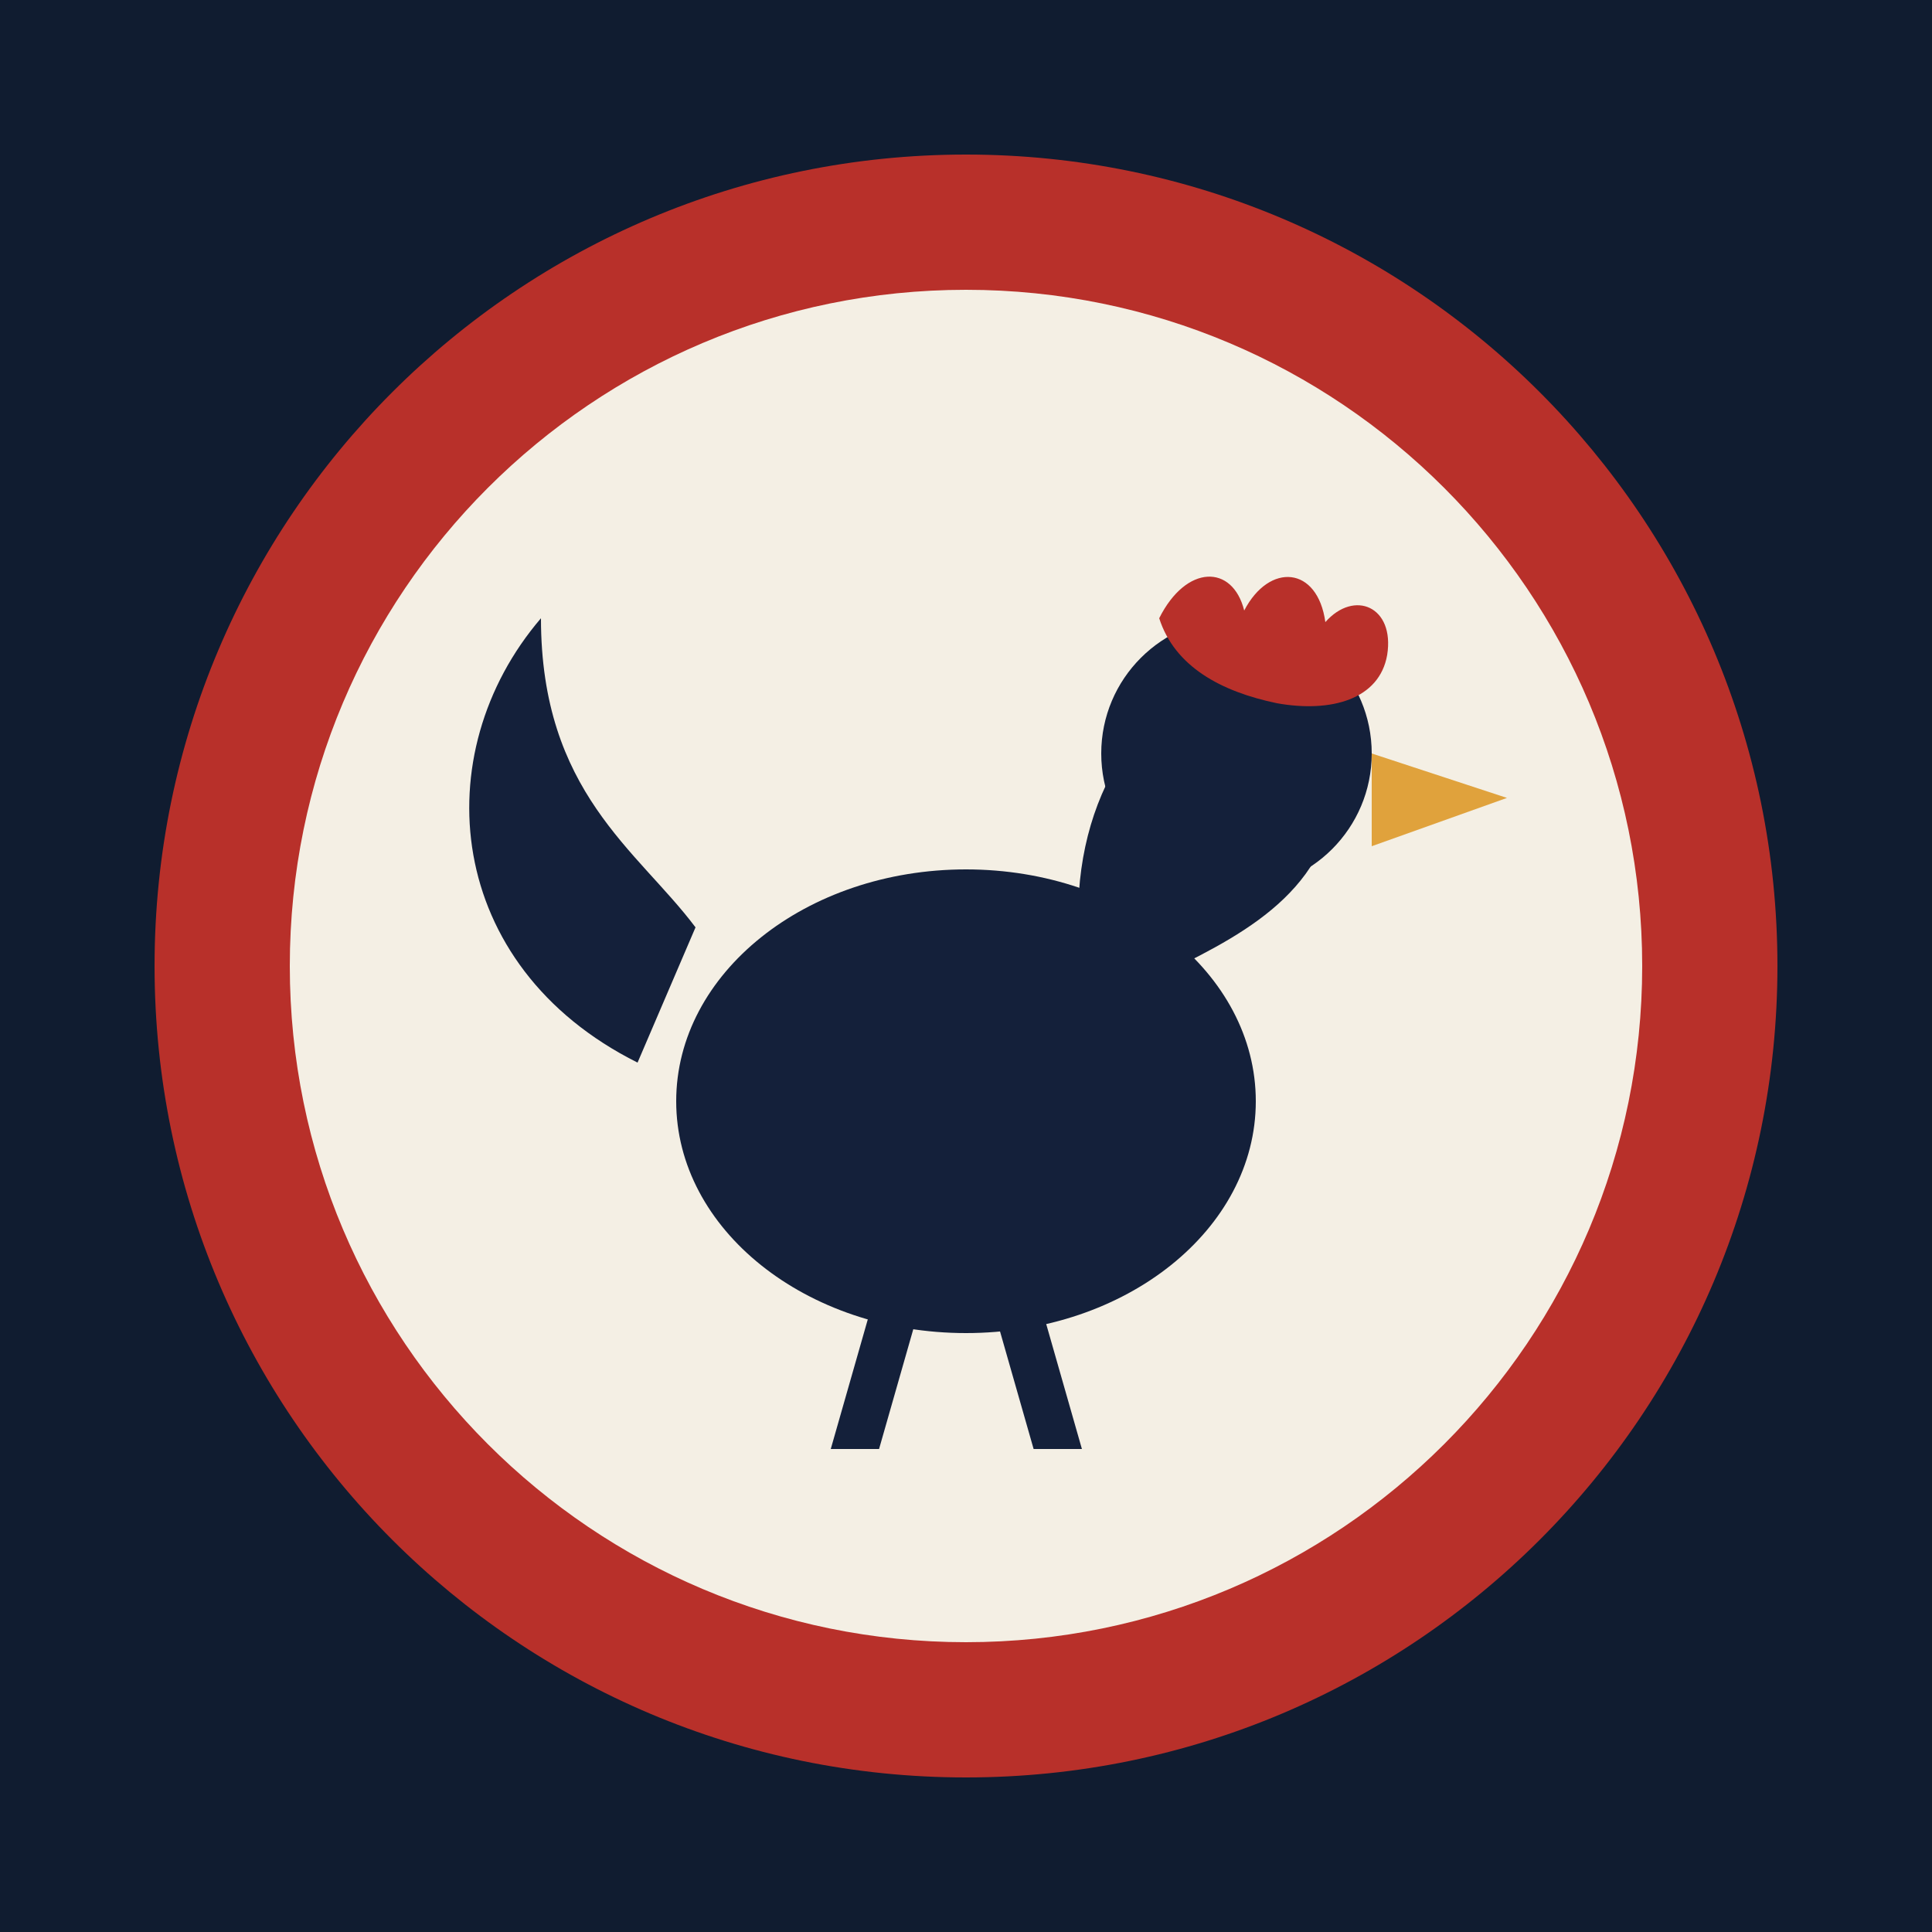
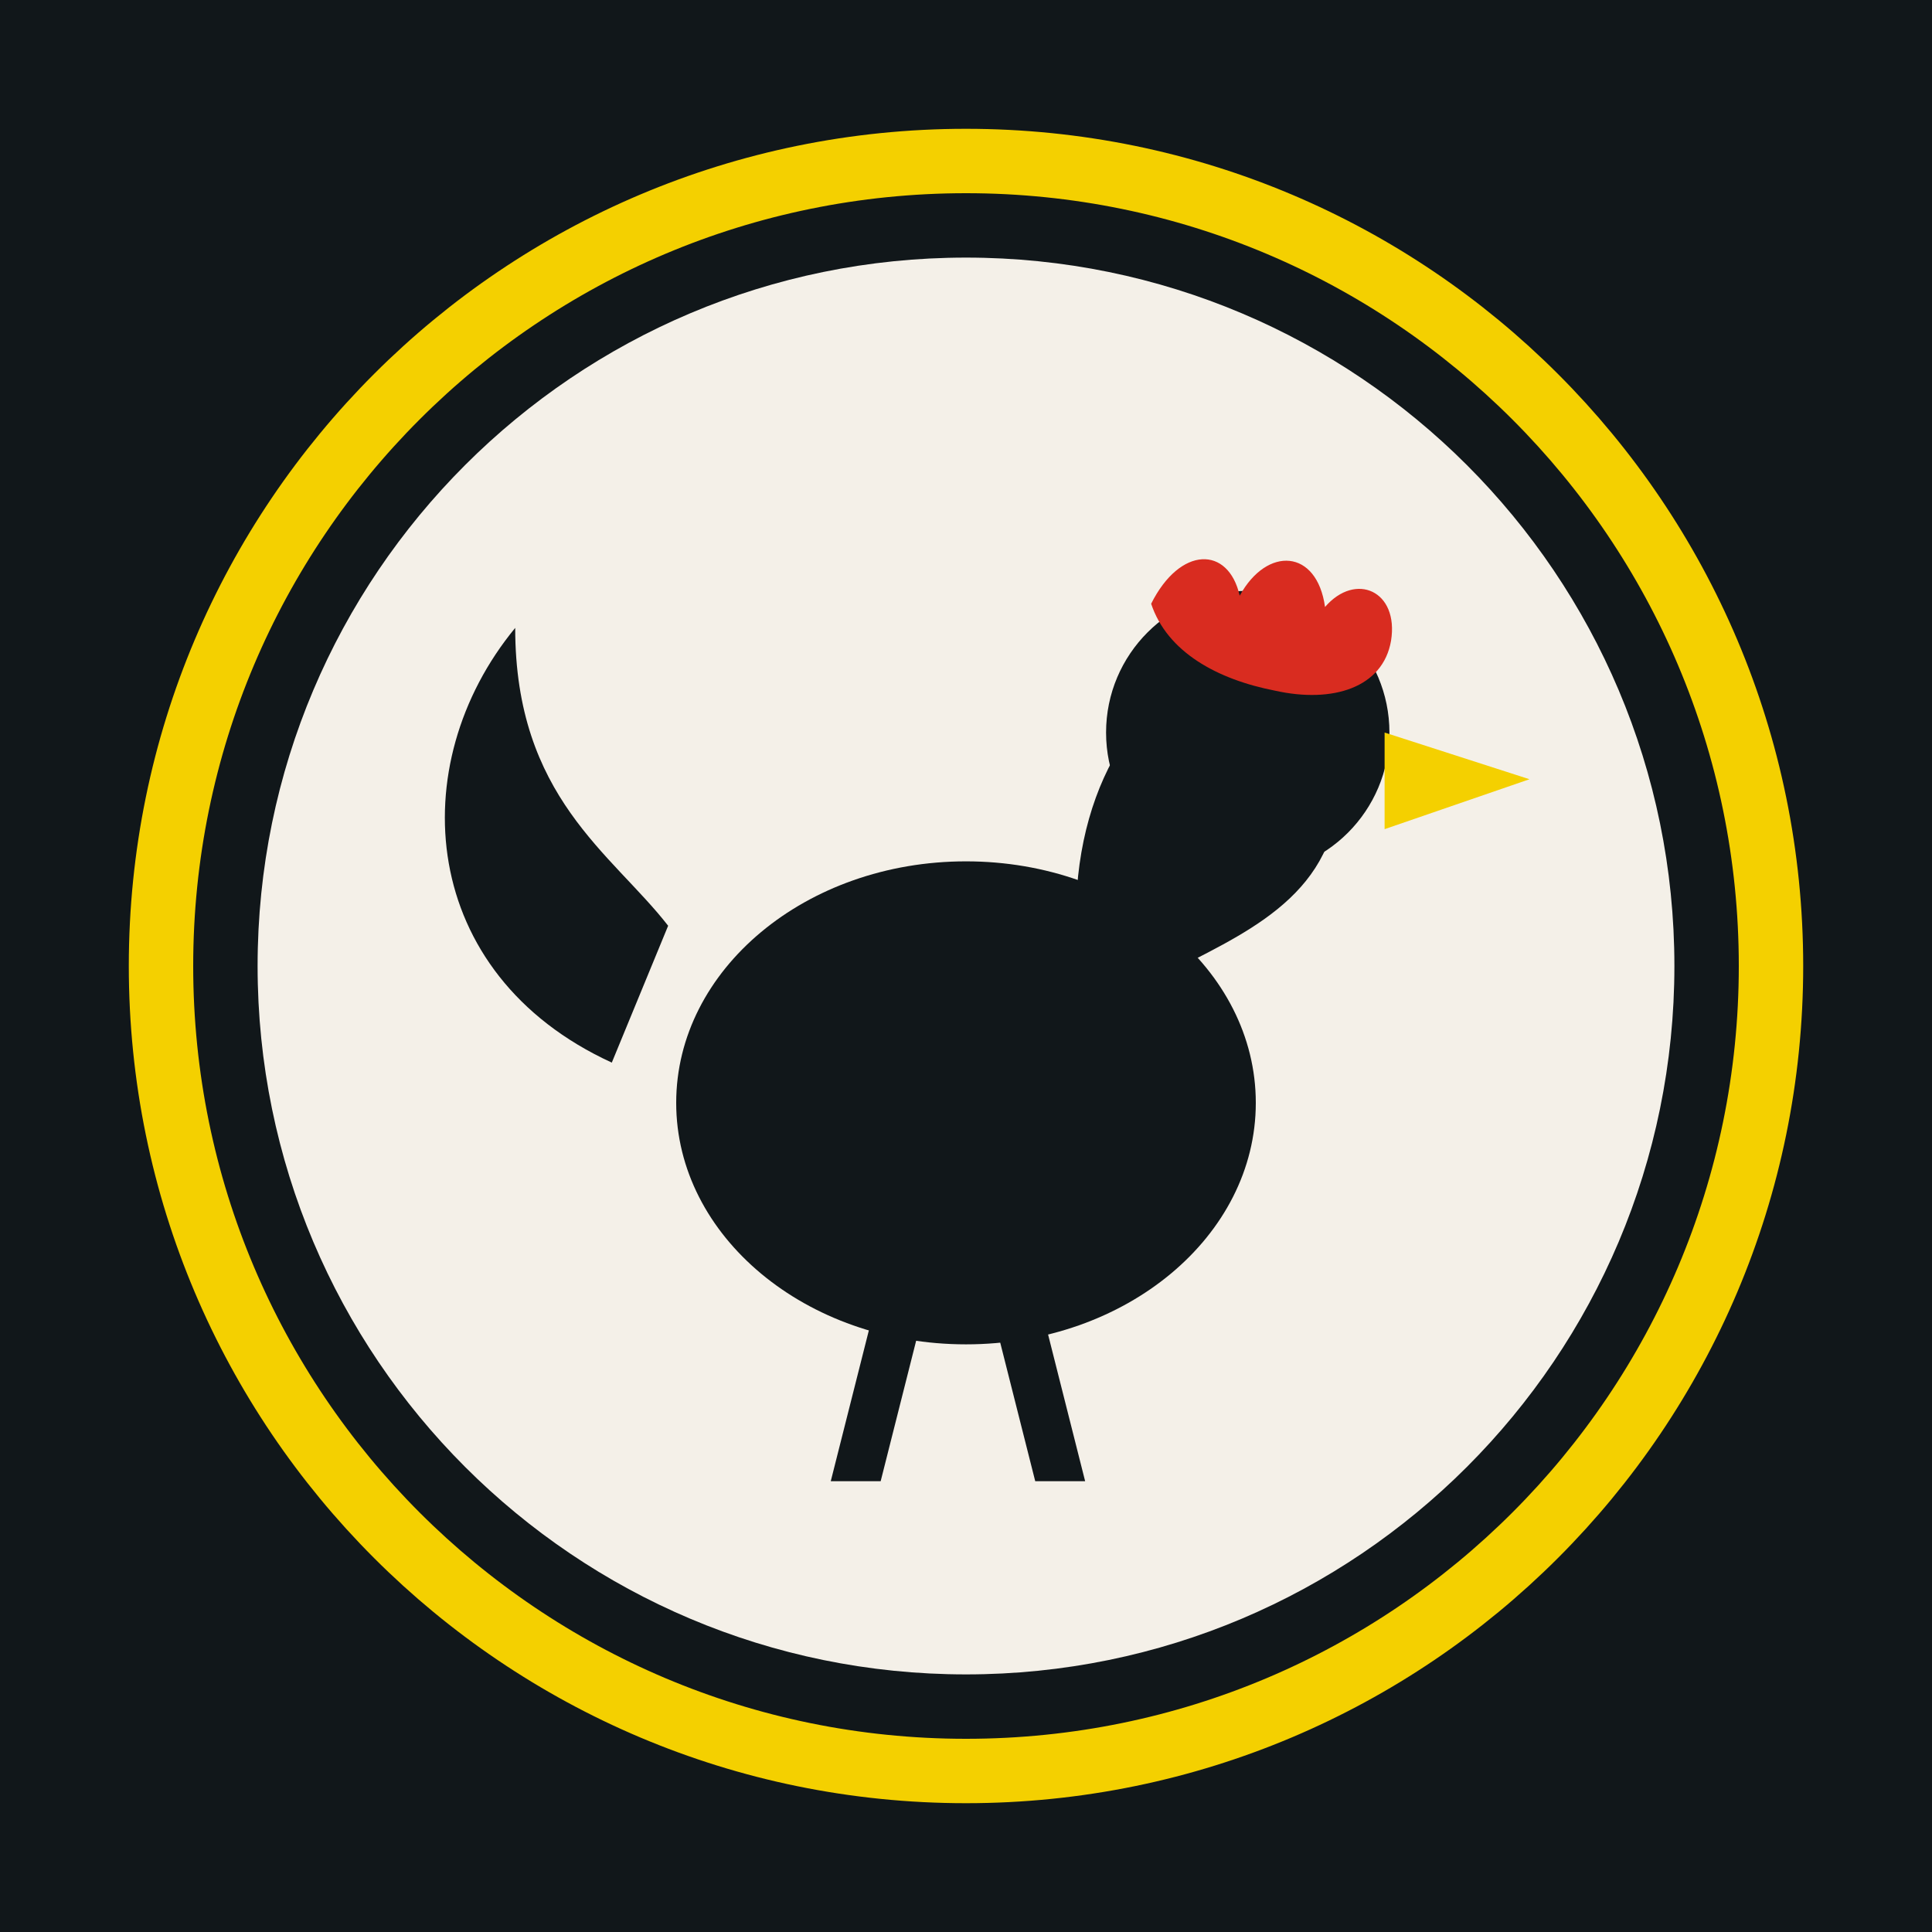
- <svg xmlns="http://www.w3.org/2000/svg" viewBox="0 0 100 100" width="100" height="100">
-   <rect width="100" height="100" fill="#101c30" />
-   <circle cx="50" cy="50" r="42" fill="#b8302a" />
-   <circle cx="50" cy="50" r="35" fill="#f4efe4" />
-   <g fill="#14203a">
-     <path d="M33 55 C 23 50 22 39 28 32 C 28 41 33 44 36 48 Z" />
-     <ellipse cx="50" cy="57" rx="15" ry="12" />
-     <path d="M56 50 C 55 43 58 37 63 35 C 68 34 70 38 69 42 C 68 47 63 49 59 51 Z" />
-     <circle cx="64" cy="39" r="7" />
-     <path d="M45 68 l-2 7 h2.5 l2-7 Z" />
-     <path d="M54 68 l2 7 h-2.5 l-2-7 Z" />
+ <svg xmlns="http://www.w3.org/2000/svg" viewBox="0 0 120 120" width="120" height="120">
+   <rect width="120" height="120" fill="#11171A" />
+   <circle cx="60" cy="60" r="50" fill="none" stroke="#F4D000" stroke-width="4" />
+   <circle cx="60" cy="60" r="44" fill="#F4F0E8" />
+   <g fill="#11171A">
+     <path d="M38 66 C 26 60.5 25 47.5 32 39 C 32 49.5 38 53 41.5 57.5 Z" />
+     <ellipse cx="60" cy="68.5" rx="18" ry="15" />
+     <path d="M67 60 C 66 51 69.5 44 75 41.5 C 80.5 40.5 84 45 83 50.5 C 82 56.5 76 58.5 71.5 61 Z" />
+     <circle cx="77.5" cy="45.5" r="8.8" />
+     <path d="M54 82.5 l-2.4 9.5 h3.1 l2.4-9.5 Z" />
+     <path d="M65 82.5 l2.4 9.5 h-3.1 l-2.4-9.5 Z" />
  </g>
-   <path d="M60 32 c1.4-2.8 3.8-2.8 4.4-.4 c1.3-2.5 3.8-2.3 4.2.6 c1.5-1.7 3.6-.8 3.2 1.7 c-.4 2.3-2.9 3-5.7 2.5 c-2.9-.6-5.3-1.9-6.1-4.4 Z" fill="#b8302a" />
-   <path d="M71 39 l7 2.3 l-7 2.5 Z" fill="#e0a23c" />
+   <path d="M71.5 37.5 c1.8-3.6 4.8-3.6 5.5-.5 c1.7-3.1 4.8-2.9 5.3.7 c1.9-2.2 4.6-1 4.1 2.1 c-.5 2.9-3.6 3.9-7.2 3.1 c-3.6-.7-6.7-2.4-7.7-5.4 Z" fill="#D92C20" />
+   <path d="M86 45.5 l9 2.9 l-9 3.1 Z" fill="#F4D000" />
</svg>
